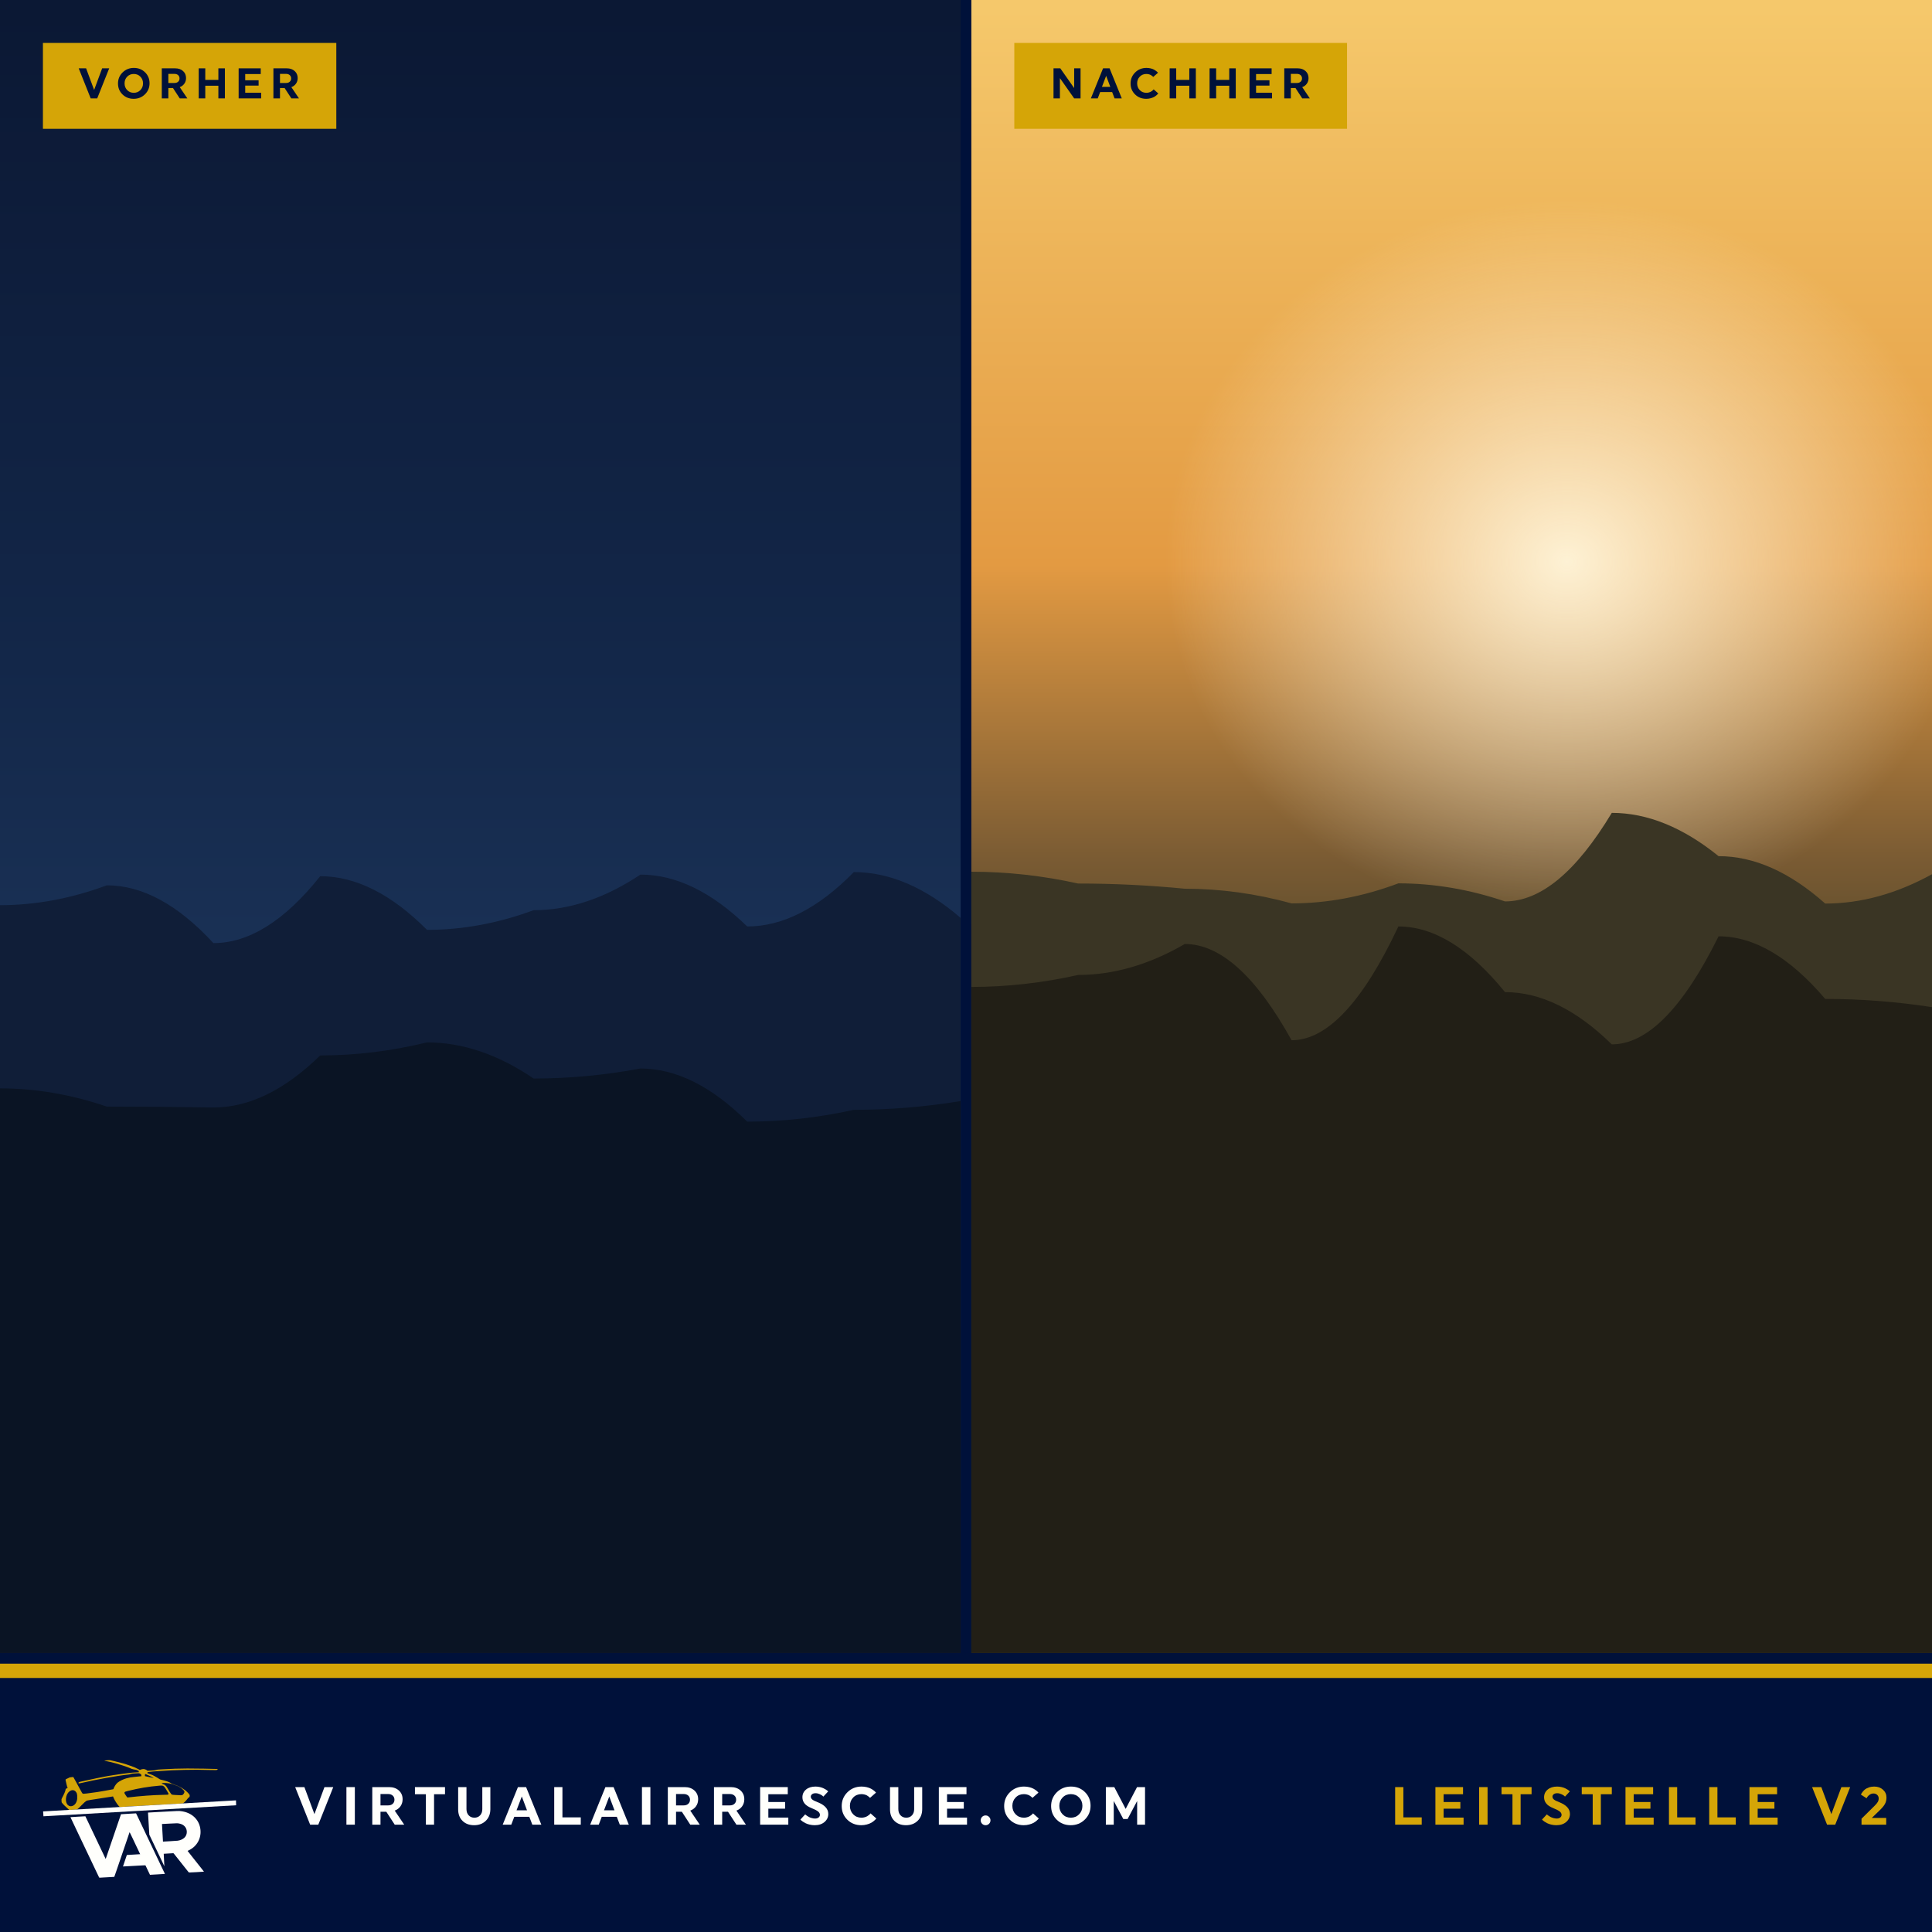
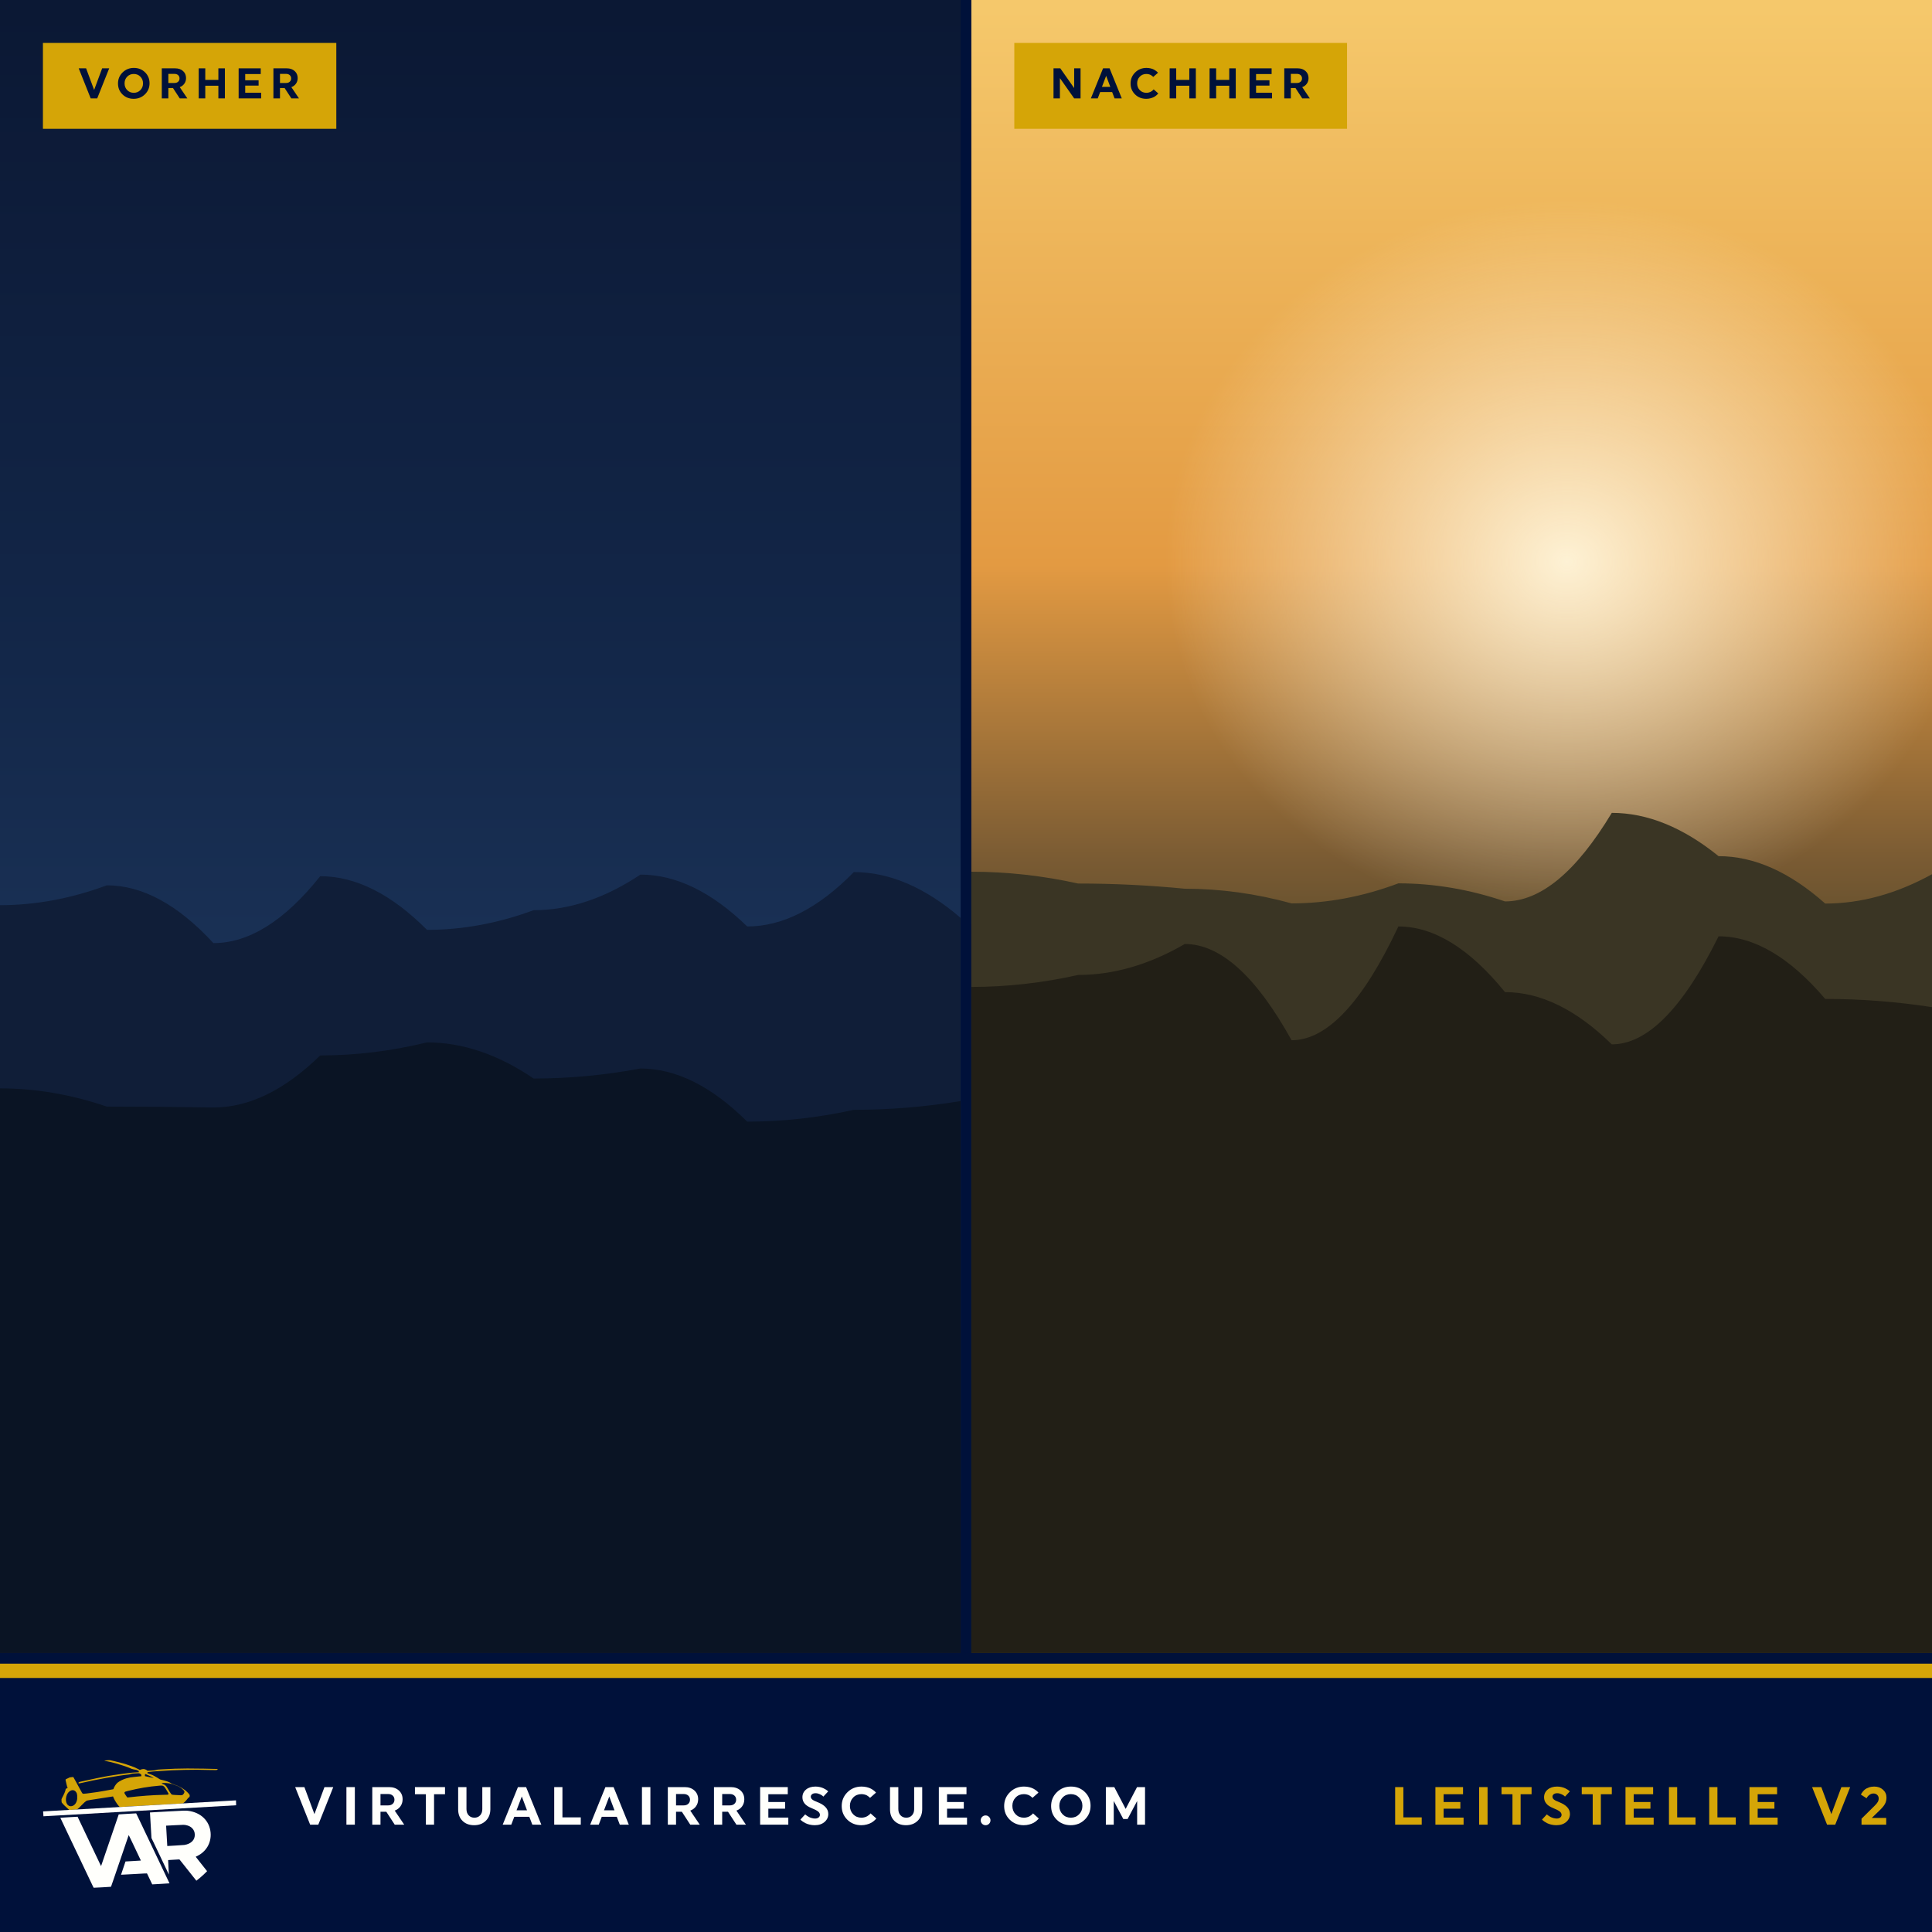
<svg xmlns="http://www.w3.org/2000/svg" viewBox="0 0 1080 1080" width="1080" height="1080">
  <rect width="1080" height="1080" fill="#00113A" />
  <defs>
    <clipPath id="cmp40">
      <rect x="0.0" y="0" width="537.0" height="924" />
    </clipPath>
  </defs>
  <g clip-path="url(#cmp40)">
    <g transform="translate(0.0,0)">
      <defs>
        <linearGradient id="sc41" x1="0" y1="0" x2="0" y2="1">
          <stop offset="0%" stop-color="#0B1834" />
          <stop offset="40%" stop-color="#132749" />
          <stop offset="62%" stop-color="#1B3358" />
          <stop offset="100%" stop-color="#0A1426" />
        </linearGradient>
      </defs>
      <rect width="537.0" height="924" fill="url(#sc41)" />
      <path d="M0,924 L0,506.0 Q29.8,506.0 59.7,494.9 Q89.5,494.9 119.3,527.2 Q149.2,527.2 179.0,489.8 Q208.8,489.8 238.7,519.8 Q268.5,519.8 298.3,508.8 Q328.2,508.8 358.0,488.9 Q387.8,488.9 417.7,517.9 Q447.5,517.9 477.3,487.5 Q507.2,487.5 537.0,513.1 L537.0,924 Z" fill="#101E38" />
      <path d="M0,924 L0,608.4 Q29.8,608.4 59.7,618.6 Q89.5,618.6 119.3,619.1 Q149.2,619.1 179.0,590.0 Q208.8,590.0 238.7,582.7 Q268.5,582.7 298.3,602.9 Q328.2,602.9 358.0,597.3 Q387.8,597.3 417.7,627.0 Q447.5,627.0 477.3,620.4 Q507.2,620.4 537.0,615.5 L537.0,924 Z" fill="#0A1424" />
    </g>
  </g>
  <rect x="24.0" y="24" width="164" height="48" fill="#D5A507" />
  <g fill="#00113A" transform="translate(44.0,55.0)">
    <path transform="translate(0.00,0) scale(0.024,-0.024)" d="M279.0 0.0 0.0 700.0H172.0L359.0 197.0L546.0 700.0H710.0L431.0 0.0Z" />
    <path transform="translate(20.88,0) scale(0.024,-0.024)" d="M413.0 130.0Q505.0 130.0 566.5 193.0Q628.0 256.0 628.0 350.0Q628.0 443.0 566.5 506.0Q505.0 569.0 413.0 569.0Q320.0 569.0 259.0 506.0Q198.0 443.0 198.0 350.0Q198.0 256.0 259.0 193.0Q320.0 130.0 413.0 130.0ZM152.0 604.5Q259.0 710.0 415.0 710.0Q571.0 710.0 675.5 607.0Q780.0 504.0 780.0 352.0Q780.0 200.0 673.0 95.0Q566.0 -10.0 410.0 -10.0Q254.0 -10.0 149.5 92.5Q45.0 195.0 45.0 347.0Q45.0 499.0 152.0 604.5Z" />
    <path transform="translate(44.52,0) scale(0.024,-0.024)" d="M374.0 571.0H233.0V359.0H374.0Q429.0 359.0 461.0 388.5Q493.0 418.0 493.0 465.0Q493.0 512.0 461.0 541.5Q429.0 571.0 374.0 571.0ZM80.0 0.0V700.0H393.0Q505.0 700.0 575.0 637.0Q645.0 574.0 645.0 473.0Q645.0 399.0 605.5 343.0Q566.0 287.0 498.0 262.0L675.0 0.0H498.0L341.0 241.0H233.0V0.0Z" />
    <path transform="translate(65.16,0) scale(0.024,-0.024)" d="M538.0 0.0V295.0H233.0V0.0H80.0V700.0H233.0V431.0H538.0V700.0H690.0V0.0Z" />
    <path transform="translate(87.48,0) scale(0.024,-0.024)" d="M605.0 0.0H80.0V700.0H595.0V567.0H233.0V422.0H545.0V298.0H233.0V132.0H605.0Z" />
    <path transform="translate(106.92,0) scale(0.024,-0.024)" d="M374.0 571.0H233.0V359.0H374.0Q429.0 359.0 461.0 388.5Q493.0 418.0 493.0 465.0Q493.0 512.0 461.0 541.5Q429.0 571.0 374.0 571.0ZM80.0 0.0V700.0H393.0Q505.0 700.0 575.0 637.0Q645.0 574.0 645.0 473.0Q645.0 399.0 605.5 343.0Q566.0 287.0 498.0 262.0L675.0 0.0H498.0L341.0 241.0H233.0V0.0Z" />
  </g>
  <defs>
    <clipPath id="cmp42">
      <rect x="543.0" y="0" width="537.0" height="924" />
    </clipPath>
  </defs>
  <g clip-path="url(#cmp42)">
    <g transform="translate(543.0,0)">
      <defs>
        <linearGradient id="sc43" x1="0" y1="0" x2="0" y2="1">
          <stop offset="0%" stop-color="#F5C86B" />
          <stop offset="34%" stop-color="#E39A42" />
          <stop offset="52%" stop-color="#7A5B33" />
          <stop offset="70%" stop-color="#22301F" />
          <stop offset="100%" stop-color="#141D14" />
        </linearGradient>
        <radialGradient id="sc43s">
          <stop offset="0%" stop-color="#FFF6DC" stop-opacity=".95" />
          <stop offset="100%" stop-color="#FFF6DC" stop-opacity="0" />
        </radialGradient>
      </defs>
      <rect width="537.0" height="924" fill="url(#sc43)" />
      <ellipse cx="333" cy="314" rx="226" ry="203" fill="url(#sc43s)" />
      <path d="M0,924 L0,487.3 Q29.8,487.3 59.7,493.9 Q89.5,493.9 119.3,496.8 Q149.2,496.8 179.0,505.0 Q208.8,505.0 238.7,493.8 Q268.5,493.8 298.3,503.9 Q328.2,503.9 358.0,454.4 Q387.8,454.4 417.7,478.6 Q447.5,478.6 477.3,505.1 Q507.2,505.1 537.0,488.7 L537.0,924 Z" fill="#3A3524" />
      <path d="M0,924 L0,551.7 Q29.8,551.7 59.7,545.0 Q89.5,545.0 119.3,527.7 Q149.2,527.7 179.0,581.5 Q208.8,581.5 238.7,517.9 Q268.5,517.9 298.3,554.6 Q328.2,554.6 358.0,583.8 Q387.8,583.8 417.7,523.4 Q447.5,523.4 477.3,558.4 Q507.2,558.4 537.0,563.0 L537.0,924 Z" fill="#221F16" />
    </g>
  </g>
  <rect x="567.0" y="24" width="186" height="48" fill="#D5A507" />
  <g fill="#00113A" transform="translate(587.0,55.0)">
    <path transform="translate(0.00,0) scale(0.024,-0.024)" d="M561.0 0.0 229.0 472.0V0.0H80.0V700.0H238.0L561.0 240.0V700.0H710.0V0.0Z" />
    <path transform="translate(22.80,0) scale(0.024,-0.024)" d="M356.0 525.0 258.0 268.0H453.0ZM436.0 700.0 720.0 0.0H552.0L496.0 147.0H216.0L160.0 0.0H0.0L284.0 700.0Z" />
    <path transform="translate(43.92,0) scale(0.024,-0.024)" d="M415.0 710.0Q467.0 710.0 513.5 698.5Q560.0 687.0 590.0 670.5Q620.0 654.0 642.0 637.0Q664.0 620.0 674.0 608.0L684.0 597.0L572.0 499.0Q570.0 502.0 566.0 506.5Q562.0 511.0 547.0 523.0Q532.0 535.0 515.5 544.5Q499.0 554.0 471.0 561.5Q443.0 569.0 413.0 569.0Q320.0 569.0 259.0 506.0Q198.0 443.0 198.0 350.0Q198.0 256.0 259.0 193.0Q320.0 130.0 413.0 130.0Q445.0 130.0 474.0 138.5Q503.0 147.0 522.0 158.5Q541.0 170.0 555.0 182.0Q569.0 194.0 576.0 202.0L582.0 211.0L690.0 115.0Q686.0 110.0 679.0 101.5Q672.0 93.0 647.0 71.5Q622.0 50.0 592.0 33.5Q562.0 17.0 513.0 3.5Q464.0 -10.0 410.0 -10.0Q254.0 -10.0 149.5 92.5Q45.0 195.0 45.0 347.0Q45.0 499.0 152.0 604.5Q259.0 710.0 415.0 710.0Z" />
    <path transform="translate(64.92,0) scale(0.024,-0.024)" d="M538.0 0.0V295.0H233.0V0.0H80.0V700.0H233.0V431.0H538.0V700.0H690.0V0.0Z" />
    <path transform="translate(87.24,0) scale(0.024,-0.024)" d="M538.0 0.0V295.0H233.0V0.0H80.0V700.0H233.0V431.0H538.0V700.0H690.0V0.0Z" />
    <path transform="translate(109.56,0) scale(0.024,-0.024)" d="M605.0 0.0H80.0V700.0H595.0V567.0H233.0V422.0H545.0V298.0H233.0V132.0H605.0Z" />
    <path transform="translate(129.00,0) scale(0.024,-0.024)" d="M374.0 571.0H233.0V359.0H374.0Q429.0 359.0 461.0 388.5Q493.0 418.0 493.0 465.0Q493.0 512.0 461.0 541.5Q429.0 571.0 374.0 571.0ZM80.0 0.0V700.0H393.0Q505.0 700.0 575.0 637.0Q645.0 574.0 645.0 473.0Q645.0 399.0 605.5 343.0Q566.0 287.0 498.0 262.0L675.0 0.0H498.0L341.0 241.0H233.0V0.0Z" />
  </g>
  <rect x="0" y="930" width="1080" height="150" fill="#00113A" />
  <rect x="0" y="930" width="1080" height="8" fill="#D5A507" />
  <g transform="translate(24,955.5) scale(0.21094)">
    <defs>
      <clipPath id="n1b44">
        <circle cx="256" cy="256" r="256" />
      </clipPath>
    </defs>
    <g clip-path="url(#n1b44)">
      <circle cx="256" cy="256" r="256" fill="#00113A" />
      <g fill="#D5A507" transform="translate(49.00,134.89) scale(0.414)">
        <path d="M35.7 305.27C27.86 297.99 20 290.67 18.23 289.02C12.94 284.07 7.26 277.76 2.59 271.63C1.3 269.94 1.3 269.94 0.67 259.67C0.04 249.4 0.04 249.4 3.21 243.43C17.85 215.93 25.31 198.26 26.9 187.33C27.45 183.58 26.65 184.36 34.25 180.13C39.92 176.97 39.91 176.98 39.91 175.49C39.91 173.85 39.02 172.61 37.83 172.6C37.11 172.6 37.81 175.22 31.69 149.81C26.64 128.87 26.11 126.2 26.67 124.15C27.12 122.49 32.62 119.37 41.13 115.95C46.53 113.78 47.49 113.3 48.58 112.26C50.67 110.26 58.97 108.69 71.24 107.99C77.19 107.64 74.98 104.81 89.29 131.15C96.15 143.79 105.73 161.29 110.57 170.04C115.41 178.79 120.75 188.62 122.44 191.88C129.48 205.52 134.23 213.21 136.29 214.34C139.72 216.22 170.18 212.83 229.23 204.01C250.02 200.91 306.75 190.88 330.23 186.17C332.66 185.68 332.66 185.68 333.54 183.12C338.5 168.63 350.1 151.3 360.17 143.32C372.8 133.3 397.13 121.34 414.41 116.63C435.84 110.79 444.66 109.17 464.81 107.34C479.81 105.98 511.76 102.62 512.05 102.38C512.08 102.36 511.65 99.49 511.1 96.01C510.1 89.68 510.1 89.68 506.87 88.58C502.65 87.13 501 86.26 499.45 84.67C498.18 83.37 498.18 83.37 487.88 83.75C459.05 84.82 451.08 85.73 441.9 89.01C435.4 91.33 435.45 91.31 428.8 91.97C362.81 98.45 214.12 125.11 126.21 146.21C111.13 149.83 109.91 149.82 109.35 146.09C108.62 141.18 110.96 140.04 130.7 135.68C199.78 120.43 262.82 107.4 294.63 101.81C336.98 94.36 431.41 81.22 452.54 79.84C455.13 79.67 462.05 79.18 467.91 78.75C473.77 78.33 480.74 77.91 483.41 77.82C496.02 77.41 495.76 77.44 495.55 76.49C495.44 76.03 495.28 74.08 495.18 72.17C495.01 68.69 495.01 68.69 493.75 68.38C493.06 68.2 491.24 67.34 489.71 66.47C482.4 62.32 482.87 62.48 475.05 61.23C461.69 59.09 454.17 57.41 449.82 55.59C448.42 55 444.91 53.47 442.02 52.19C431.61 47.57 418.28 42.66 392.8 34.08C364.87 24.67 339.59 17.5 311.76 11.09C299.95 8.37 299.99 8.38 290.21 6.6C279.38 4.63 274.04 3.36 274.55 2.87C275.14 2.3 289.73 0.65 297.88 0.23C311.16 -0.46 311.55 -0.4 341.15 6.74C389.7 18.46 402.15 22.04 437.97 34.58C462.99 43.33 472.02 47.05 486.52 54.55C489.7 56.2 494.13 58.47 496.36 59.59C498.58 60.72 500.74 61.86 501.14 62.13C501.87 62.62 501.89 62.62 504.82 61.38C519.4 55.23 529.43 55.03 540.79 60.69C546.35 63.46 548.17 64.78 548.98 66.6C549.58 67.97 555.31 67.94 575.92 66.45C598.39 64.83 598.39 64.83 607.34 62.29C614.29 60.32 614.14 60.33 639.56 58.79C703.41 54.93 756.26 53.13 806.36 53.13C858.12 53.13 977.54 55.09 996.82 56.26C1000.43 56.48 1001.17 58.14 998.71 60.49C995.29 63.76 991.43 63.94 948.73 62.85C873.08 60.91 856.08 60.83 788.97 62.17C722.22 63.5 694.67 64.8 620.01 70.11C613.86 70.55 607 70.98 604.77 71.07C591.89 71.59 573.5 73.35 567.47 74.64C561.97 75.82 561.32 75.9 556.36 76.04C551.11 76.19 551.11 76.19 550.94 78.75C550.84 80.16 550.57 81.77 550.34 82.33C550.01 83.11 549.99 83.38 550.24 83.47C550.42 83.53 553.42 84.55 556.9 85.72C560.39 86.9 566.25 88.96 569.93 90.32C573.61 91.67 576.74 92.77 576.89 92.77C580.14 92.77 614.7 111.79 625.81 119.69C630.93 123.34 630.93 123.34 636.87 124.75C672.02 133.12 689.95 139.38 701.29 147.24C705.18 149.93 705.18 149.93 720.24 155.31C752.95 166.98 765.35 173.35 790.99 191.66C799.5 197.73 816.67 214.97 819.64 220.42C823.42 227.36 820.75 237.21 814.42 239.63C811.9 240.59 812.26 240.2 804.25 250.61C795.46 262.02 780.6 276.24 776.87 276.82C775.66 277 373.53 299.94 373.25 299.84C371.87 299.33 359.32 284.34 355.46 278.59C344.66 262.51 338.75 252.16 334.39 241.69C332.21 236.45 330.36 232.1 330.28 232.02C329.97 231.71 213.68 249.73 187.97 254.08C164.08 258.12 163.13 258.35 158.5 261.43C151.54 266.06 146.73 270.44 129.11 288.18C98.73 318.77 105.03 315.29 77.25 316.85C63.91 317.61 52.31 318.29 51.48 318.37C49.96 318.52 49.96 318.52 35.7 305.27ZM65.16 294.35C83.73 291.12 97.51 273.39 100.91 248.38C101.38 244.97 101.37 230.17 100.9 226C99.56 213.99 98.8 211.61 94.02 204.55C76.64 178.83 40.43 194.92 31.18 232.47C22.2 268.91 38.7 298.96 65.16 294.35ZM426.51 238.42C508.82 228.76 585.47 223.14 652.64 221.81C692.24 221.03 690.56 222.48 677.71 200.11C656.08 162.43 653.86 160.82 626.75 163.14C557.73 169.02 495.94 179.34 427.86 196.36C408.78 201.13 406.7 201.91 404.56 205.13C401.84 209.25 402.31 210.47 412.79 226.27C421.54 239.45 421.09 239.05 426.51 238.42ZM771.34 224.12C780.47 221.3 789.76 206.88 786.96 199.86C783.31 190.7 764.16 174.62 748.38 167.48C741.64 164.43 718.63 155.97 707.64 152.51C687.74 146.23 651.12 143.59 643.34 147.88C640.63 149.37 642.43 150.74 649.96 152.91C662.3 156.47 670.56 163.87 679.03 178.98C687.23 193.6 699.29 212.89 702.16 215.99C707.1 221.32 707.66 221.47 727.59 222.62C764.71 224.76 768.81 224.9 771.34 224.12ZM591.15 114.24C591.15 114.08 588 112.11 584.82 110.28C578.3 106.55 556.35 96.34 545.07 91.8C543.08 91 540.82 89.97 540.03 89.52C537.82 88.26 535.19 88.74 534.96 90.44C534.72 92.22 534.14 101.92 534.27 102.04C534.33 102.09 541.55 103.67 550.3 105.55C559.05 107.43 571.61 110.17 578.21 111.63C589.8 114.19 591.15 114.47 591.15 114.24Z" fill-rule="evenodd" />
      </g>
      <g transform="translate(256,256) rotate(-3.275)">
        <rect x="-614.4" y="0" width="1228.8" height="13" fill="#FFFFFC" />
      </g>
      <g transform="rotate(-3.275 256 256)">
        <defs>
          <clipPath id="wc1b44">
            <circle cx="256" cy="256" r="249.00" />
          </clipPath>
        </defs>
        <g clip-path="url(#wc1b44)">
-           <g fill="#FFFFFC" transform="translate(71.50,275.00) scale(0.34501)">
+           <g fill="#FFFFFC" transform="translate(44.65,275.00) scale(0.39871)">
            <path d="M195.1 478.09C193.93 477.63 193.3 476.14 173.69 427.85C169.31 417.07 161.96 399.04 157.36 387.77C144.85 357.16 130.53 321.99 124.7 307.6C121.86 300.58 116.25 286.82 112.24 277.02C99.77 246.52 89.4 221.12 84.01 207.84C76.29 188.85 63.1 156.48 36.82 92.04C5.35 14.87 0 1.67 0 1.08C0 0.81 25.85 0.66 57.45 0.74L114.9 0.89L119.73 12.77C122.38 19.3 128.74 34.93 133.87 47.51C145.14 75.16 159.52 110.48 170.14 136.58C174.45 147.19 182.06 165.9 187.05 178.15C196.26 200.76 206.8 226.67 220.74 260.99C224.99 271.44 230.49 284.93 232.96 290.97C235.43 297.02 240.44 309.31 244.09 318.29C251.9 337.51 251.75 337.2 252.42 336.01C252.69 335.53 256.69 325.8 261.33 314.39C269.84 293.41 277.55 274.47 295.12 231.29C300.44 218.23 308.05 199.52 312.04 189.73C318.74 173.26 325.93 155.59 346.48 105.11C350.8 94.49 358.42 75.79 363.41 63.54C368.4 51.29 376.16 32.19 380.66 21.08L388.83 0.89L446.64 0.59C478.44 0.43 504.66 0.45 504.91 0.64C505.16 0.82 508.67 9.11 512.7 19.04C516.73 28.98 524.11 47.13 529.11 59.38C541.84 90.6 555.55 124.24 565.9 149.64C570.75 161.56 578.1 179.6 582.23 189.73C586.36 199.85 593.99 218.56 599.17 231.29C604.36 244.03 612.91 265.01 618.18 277.91C633.59 315.68 644.01 341.24 650.83 358.08C654.35 366.73 659.95 380.49 663.29 388.66C666.63 396.82 673.22 412.99 677.95 424.58C682.68 436.18 689.46 452.8 693.03 461.52C696.6 470.24 699.52 477.52 699.52 477.7C699.52 477.88 673.66 478.03 642.04 478.03L584.56 478.03L581.68 471.05C577.2 460.19 560.23 418.53 557.18 410.93C555.68 407.17 554.19 403.76 553.87 403.36C553.42 402.77 535.39 402.61 467.27 402.61C419.95 402.61 381.24 402.46 381.24 402.26C381.24 402.07 384.56 393.72 388.61 383.71C396.8 363.5 408.21 335.11 412.82 323.49L415.81 315.92L467.08 315.77L518.34 315.62L513.87 304.63C511.41 298.59 505.44 283.89 500.59 271.97C495.75 260.05 487.88 240.68 483.1 228.92C478.32 217.16 470.83 198.72 466.45 187.95C450.59 148.87 447.82 142.25 447.34 142.09C447.07 142 445.2 146.13 443.18 151.28C441.16 156.42 434.67 172.52 428.75 187.05C422.83 201.59 414.81 221.36 410.93 231C407.04 240.63 399.56 259.07 394.3 271.97C376.24 316.27 366.82 339.41 358.64 359.56C345.14 392.83 338.8 408.42 330.37 429.04C311.03 476.38 310.36 477.95 309.1 478.28C307.23 478.79 196.4 478.6 195.1 478.09ZM881.95 474.91C879.81 472 876.03 466.65 856.48 438.84C852.23 432.79 840.49 416.09 830.38 401.72C820.26 387.35 807.21 368.78 801.36 360.45C784.84 336.91 776.14 324.62 775.21 323.48C774.4 322.5 772.01 322.45 736.79 322.59L699.23 322.74L698.93 370.83L698.63 418.92L690.21 398.15C685.57 386.72 677.74 367.49 672.81 355.4C667.87 343.32 660.52 325.28 656.47 315.32C652.42 305.36 644.8 286.65 639.54 273.75C634.28 260.85 625.94 240.41 621.01 228.33C616.08 216.24 608.68 198.2 604.57 188.24L597.09 170.13L596.94 85.03L596.79 -0.07L711.55 0.16C835.48 0.41 832.04 0.32 850.36 3.58C934.1 18.49 989.12 78.21 991.5 156.77C993.56 225.09 954.38 283.51 889.7 308.51C886.35 309.81 883.62 311.05 883.61 311.28C883.61 311.67 888.25 318.33 910.61 350.06C915.44 356.92 922.68 367.21 926.69 372.92C930.71 378.64 938.14 389.19 943.21 396.38C948.28 403.56 955.61 413.98 959.5 419.54C963.39 425.09 972.96 438.72 980.78 449.82C999.57 476.5 1000 477.12 1000 477.61C1000 477.84 973.95 478.03 942.12 478.03C884.24 478.03 884.24 478.03 881.95 474.91ZM812.44 228.62C858.16 224.16 885.99 198.77 885.99 161.52C885.99 130.34 865.44 106.28 831.53 97.74C817.42 94.19 818.24 94.23 756.09 93.98L698.93 93.75L698.93 161.48L698.93 229.22L752.61 229.22C784.27 229.22 808.81 228.97 812.44 228.62Z" fill-rule="evenodd" />
          </g>
        </g>
      </g>
    </g>
  </g>
  <g fill="#FFFFFC" transform="translate(165.0,1020.0)">
    <path transform="translate(0.00,0) scale(0.03,-0.03)" d="M279.0 0.0 0.0 700.0H172.0L359.0 197.0L546.0 700.0H710.0L431.0 0.0Z" />
    <path transform="translate(26.10,0) scale(0.03,-0.03)" d="M85.0 0.0V700.0H242.0V0.0Z" />
    <path transform="translate(40.71,0) scale(0.03,-0.03)" d="M374.0 571.0H233.0V359.0H374.0Q429.0 359.0 461.0 388.5Q493.0 418.0 493.0 465.0Q493.0 512.0 461.0 541.5Q429.0 571.0 374.0 571.0ZM80.0 0.0V700.0H393.0Q505.0 700.0 575.0 637.0Q645.0 574.0 645.0 473.0Q645.0 399.0 605.5 343.0Q566.0 287.0 498.0 262.0L675.0 0.0H498.0L341.0 241.0H233.0V0.0Z" />
    <path transform="translate(66.51,0) scale(0.03,-0.03)" d="M575.0 567.0H371.0V0.0H219.0V567.0H15.0V700.0H575.0Z" />
    <path transform="translate(89.01,0) scale(0.03,-0.03)" d="M520.0 700.0H670.0V290.0Q670.0 156.0 586.0 73.0Q502.0 -10.0 368.0 -10.0Q233.0 -10.0 151.5 70.5Q70.0 151.0 70.0 285.0V700.0H225.0V290.0Q225.0 218.0 266.0 174.0Q307.0 130.0 373.0 130.0Q439.0 130.0 479.5 174.0Q520.0 218.0 520.0 290.0Z" />
    <path transform="translate(116.01,0) scale(0.03,-0.03)" d="M356.0 525.0 258.0 268.0H453.0ZM436.0 700.0 720.0 0.0H552.0L496.0 147.0H216.0L160.0 0.0H0.0L284.0 700.0Z" />
    <path transform="translate(142.41,0) scale(0.03,-0.03)" d="M575.0 0.0H80.0V700.0H233.0V136.0H575.0Z" />
    <path transform="translate(164.91,0) scale(0.03,-0.03)" d="M356.0 525.0 258.0 268.0H453.0ZM436.0 700.0 720.0 0.0H552.0L496.0 147.0H216.0L160.0 0.0H0.0L284.0 700.0Z" />
    <path transform="translate(191.31,0) scale(0.03,-0.03)" d="M85.0 0.0V700.0H242.0V0.0Z" />
    <path transform="translate(205.92,0) scale(0.03,-0.03)" d="M374.0 571.0H233.0V359.0H374.0Q429.0 359.0 461.0 388.5Q493.0 418.0 493.0 465.0Q493.0 512.0 461.0 541.5Q429.0 571.0 374.0 571.0ZM80.0 0.0V700.0H393.0Q505.0 700.0 575.0 637.0Q645.0 574.0 645.0 473.0Q645.0 399.0 605.5 343.0Q566.0 287.0 498.0 262.0L675.0 0.0H498.0L341.0 241.0H233.0V0.0Z" />
    <path transform="translate(231.72,0) scale(0.03,-0.03)" d="M374.0 571.0H233.0V359.0H374.0Q429.0 359.0 461.0 388.5Q493.0 418.0 493.0 465.0Q493.0 512.0 461.0 541.5Q429.0 571.0 374.0 571.0ZM80.0 0.0V700.0H393.0Q505.0 700.0 575.0 637.0Q645.0 574.0 645.0 473.0Q645.0 399.0 605.5 343.0Q566.0 287.0 498.0 262.0L675.0 0.0H498.0L341.0 241.0H233.0V0.0Z" />
    <path transform="translate(257.52,0) scale(0.03,-0.03)" d="M605.0 0.0H80.0V700.0H595.0V567.0H233.0V422.0H545.0V298.0H233.0V132.0H605.0Z" />
    <path transform="translate(281.82,0) scale(0.03,-0.03)" d="M340.0 419.0Q540.0 341.0 540.0 200.0Q540.0 110.0 470.0 50.0Q400.0 -10.0 287.0 -10.0Q238.0 -10.0 192.5 1.0Q147.0 12.0 117.0 27.0Q87.0 42.0 64.0 57.5Q41.0 73.0 30.0 84.0L20.0 95.0L110.0 192.0Q113.0 189.0 119.0 183.5Q125.0 178.0 144.0 164.5Q163.0 151.0 183.5 141.0Q204.0 131.0 234.5 122.5Q265.0 114.0 295.0 114.0Q334.0 114.0 359.0 133.5Q384.0 153.0 384.0 183.0Q384.0 218.0 350.0 245.5Q316.0 273.0 225.0 310.0Q58.0 375.0 58.0 511.0Q58.0 598.0 125.0 654.0Q192.0 710.0 301.0 710.0Q344.0 710.0 384.0 700.5Q424.0 691.0 450.5 678.0Q477.0 665.0 498.0 652.0Q519.0 639.0 528.0 630.0L538.0 620.0L448.0 523.0Q441.0 530.0 429.0 540.5Q417.0 551.0 379.5 568.5Q342.0 586.0 303.0 586.0Q261.0 586.0 237.5 567.0Q214.0 548.0 214.0 523.0Q214.0 492.0 240.5 469.5Q267.0 447.0 340.0 419.0Z" />
    <path transform="translate(304.17,0) scale(0.03,-0.03)" d="M415.0 710.0Q467.0 710.0 513.5 698.5Q560.0 687.0 590.0 670.5Q620.0 654.0 642.0 637.0Q664.0 620.0 674.0 608.0L684.0 597.0L572.0 499.0Q570.0 502.0 566.0 506.5Q562.0 511.0 547.0 523.0Q532.0 535.0 515.5 544.5Q499.0 554.0 471.0 561.5Q443.0 569.0 413.0 569.0Q320.0 569.0 259.0 506.0Q198.0 443.0 198.0 350.0Q198.0 256.0 259.0 193.0Q320.0 130.0 413.0 130.0Q445.0 130.0 474.0 138.5Q503.0 147.0 522.0 158.5Q541.0 170.0 555.0 182.0Q569.0 194.0 576.0 202.0L582.0 211.0L690.0 115.0Q686.0 110.0 679.0 101.5Q672.0 93.0 647.0 71.5Q622.0 50.0 592.0 33.5Q562.0 17.0 513.0 3.5Q464.0 -10.0 410.0 -10.0Q254.0 -10.0 149.5 92.5Q45.0 195.0 45.0 347.0Q45.0 499.0 152.0 604.5Q259.0 710.0 415.0 710.0Z" />
    <path transform="translate(330.42,0) scale(0.03,-0.03)" d="M520.0 700.0H670.0V290.0Q670.0 156.0 586.0 73.0Q502.0 -10.0 368.0 -10.0Q233.0 -10.0 151.5 70.5Q70.0 151.0 70.0 285.0V700.0H225.0V290.0Q225.0 218.0 266.0 174.0Q307.0 130.0 373.0 130.0Q439.0 130.0 479.5 174.0Q520.0 218.0 520.0 290.0Z" />
    <path transform="translate(357.42,0) scale(0.03,-0.03)" d="M605.0 0.0H80.0V700.0H595.0V567.0H233.0V422.0H545.0V298.0H233.0V132.0H605.0Z" />
    <path transform="translate(381.72,0) scale(0.03,-0.03)" d="M141.0 172.0Q178.0 172.0 205.0 145.0Q232.0 118.0 232.0 81.0Q232.0 43.0 205.5 16.5Q179.0 -10.0 141.0 -10.0Q103.0 -10.0 76.5 16.5Q50.0 43.0 50.0 81.0Q50.0 119.0 76.5 145.5Q103.0 172.0 141.0 172.0Z" />
    <path transform="translate(394.98,0) scale(0.03,-0.03)" d="M415.0 710.0Q467.0 710.0 513.5 698.5Q560.0 687.0 590.0 670.5Q620.0 654.0 642.0 637.0Q664.0 620.0 674.0 608.0L684.0 597.0L572.0 499.0Q570.0 502.0 566.0 506.5Q562.0 511.0 547.0 523.0Q532.0 535.0 515.5 544.5Q499.0 554.0 471.0 561.5Q443.0 569.0 413.0 569.0Q320.0 569.0 259.0 506.0Q198.0 443.0 198.0 350.0Q198.0 256.0 259.0 193.0Q320.0 130.0 413.0 130.0Q445.0 130.0 474.0 138.5Q503.0 147.0 522.0 158.5Q541.0 170.0 555.0 182.0Q569.0 194.0 576.0 202.0L582.0 211.0L690.0 115.0Q686.0 110.0 679.0 101.5Q672.0 93.0 647.0 71.5Q622.0 50.0 592.0 33.5Q562.0 17.0 513.0 3.5Q464.0 -10.0 410.0 -10.0Q254.0 -10.0 149.5 92.5Q45.0 195.0 45.0 347.0Q45.0 499.0 152.0 604.5Q259.0 710.0 415.0 710.0Z" />
    <path transform="translate(421.23,0) scale(0.03,-0.03)" d="M413.0 130.0Q505.0 130.0 566.5 193.0Q628.0 256.0 628.0 350.0Q628.0 443.0 566.5 506.0Q505.0 569.0 413.0 569.0Q320.0 569.0 259.0 506.0Q198.0 443.0 198.0 350.0Q198.0 256.0 259.0 193.0Q320.0 130.0 413.0 130.0ZM152.0 604.5Q259.0 710.0 415.0 710.0Q571.0 710.0 675.5 607.0Q780.0 504.0 780.0 352.0Q780.0 200.0 673.0 95.0Q566.0 -10.0 410.0 -10.0Q254.0 -10.0 149.5 92.5Q45.0 195.0 45.0 347.0Q45.0 499.0 152.0 604.5Z" />
    <path transform="translate(450.78,0) scale(0.03,-0.03)" d="M405.0 105.0 227.0 441.0V0.0H80.0V700.0H237.0L449.0 294.0L661.0 700.0H810.0V0.0H663.0V441.0L485.0 105.0Z" />
  </g>
  <g fill="#D5A507" transform="translate(777.5,1020.0)">
    <path transform="translate(0.00,0) scale(0.03,-0.03)" d="M575.0 0.0H80.0V700.0H233.0V136.0H575.0Z" />
    <path transform="translate(22.50,0) scale(0.03,-0.03)" d="M605.0 0.0H80.0V700.0H595.0V567.0H233.0V422.0H545.0V298.0H233.0V132.0H605.0Z" />
    <path transform="translate(46.80,0) scale(0.03,-0.03)" d="M85.0 0.0V700.0H242.0V0.0Z" />
    <path transform="translate(61.41,0) scale(0.03,-0.03)" d="M575.0 567.0H371.0V0.0H219.0V567.0H15.0V700.0H575.0Z" />
    <path transform="translate(83.91,0) scale(0.03,-0.03)" d="M340.0 419.0Q540.0 341.0 540.0 200.0Q540.0 110.0 470.0 50.0Q400.0 -10.0 287.0 -10.0Q238.0 -10.0 192.5 1.0Q147.0 12.0 117.0 27.0Q87.0 42.0 64.0 57.5Q41.0 73.0 30.0 84.0L20.0 95.0L110.0 192.0Q113.0 189.0 119.0 183.5Q125.0 178.0 144.0 164.5Q163.0 151.0 183.5 141.0Q204.0 131.0 234.5 122.5Q265.0 114.0 295.0 114.0Q334.0 114.0 359.0 133.5Q384.0 153.0 384.0 183.0Q384.0 218.0 350.0 245.5Q316.0 273.0 225.0 310.0Q58.0 375.0 58.0 511.0Q58.0 598.0 125.0 654.0Q192.0 710.0 301.0 710.0Q344.0 710.0 384.0 700.5Q424.0 691.0 450.5 678.0Q477.0 665.0 498.0 652.0Q519.0 639.0 528.0 630.0L538.0 620.0L448.0 523.0Q441.0 530.0 429.0 540.5Q417.0 551.0 379.5 568.5Q342.0 586.0 303.0 586.0Q261.0 586.0 237.5 567.0Q214.0 548.0 214.0 523.0Q214.0 492.0 240.5 469.5Q267.0 447.0 340.0 419.0Z" />
    <path transform="translate(106.26,0) scale(0.03,-0.03)" d="M575.0 567.0H371.0V0.0H219.0V567.0H15.0V700.0H575.0Z" />
    <path transform="translate(128.76,0) scale(0.03,-0.03)" d="M605.0 0.0H80.0V700.0H595.0V567.0H233.0V422.0H545.0V298.0H233.0V132.0H605.0Z" />
    <path transform="translate(153.06,0) scale(0.03,-0.03)" d="M575.0 0.0H80.0V700.0H233.0V136.0H575.0Z" />
    <path transform="translate(175.56,0) scale(0.03,-0.03)" d="M575.0 0.0H80.0V700.0H233.0V136.0H575.0Z" />
    <path transform="translate(198.06,0) scale(0.03,-0.03)" d="M605.0 0.0H80.0V700.0H595.0V567.0H233.0V422.0H545.0V298.0H233.0V132.0H605.0Z" />
    <path transform="translate(235.47,0) scale(0.03,-0.03)" d="M279.0 0.0 0.0 700.0H172.0L359.0 197.0L546.0 700.0H710.0L431.0 0.0Z" />
    <path transform="translate(261.57,0) scale(0.03,-0.03)" d="M51.0 111.0 293.0 350.0Q337.0 393.0 354.0 423.0Q371.0 453.0 371.0 489.0Q371.0 528.0 343.5 554.5Q316.0 581.0 273.0 581.0Q235.0 581.0 203.0 558.5Q171.0 536.0 158.0 514.0L145.0 492.0L40.0 560.0Q42.0 566.0 47.0 576.0Q52.0 586.0 72.0 612.0Q92.0 638.0 117.5 658.0Q143.0 678.0 188.5 694.0Q234.0 710.0 287.0 710.0Q386.0 710.0 451.0 651.5Q516.0 593.0 516.0 506.0Q516.0 438.0 487.0 385.5Q458.0 333.0 390.0 268.0L242.0 125.0H511.0V0.0H51.0Z" />
  </g>
</svg>
